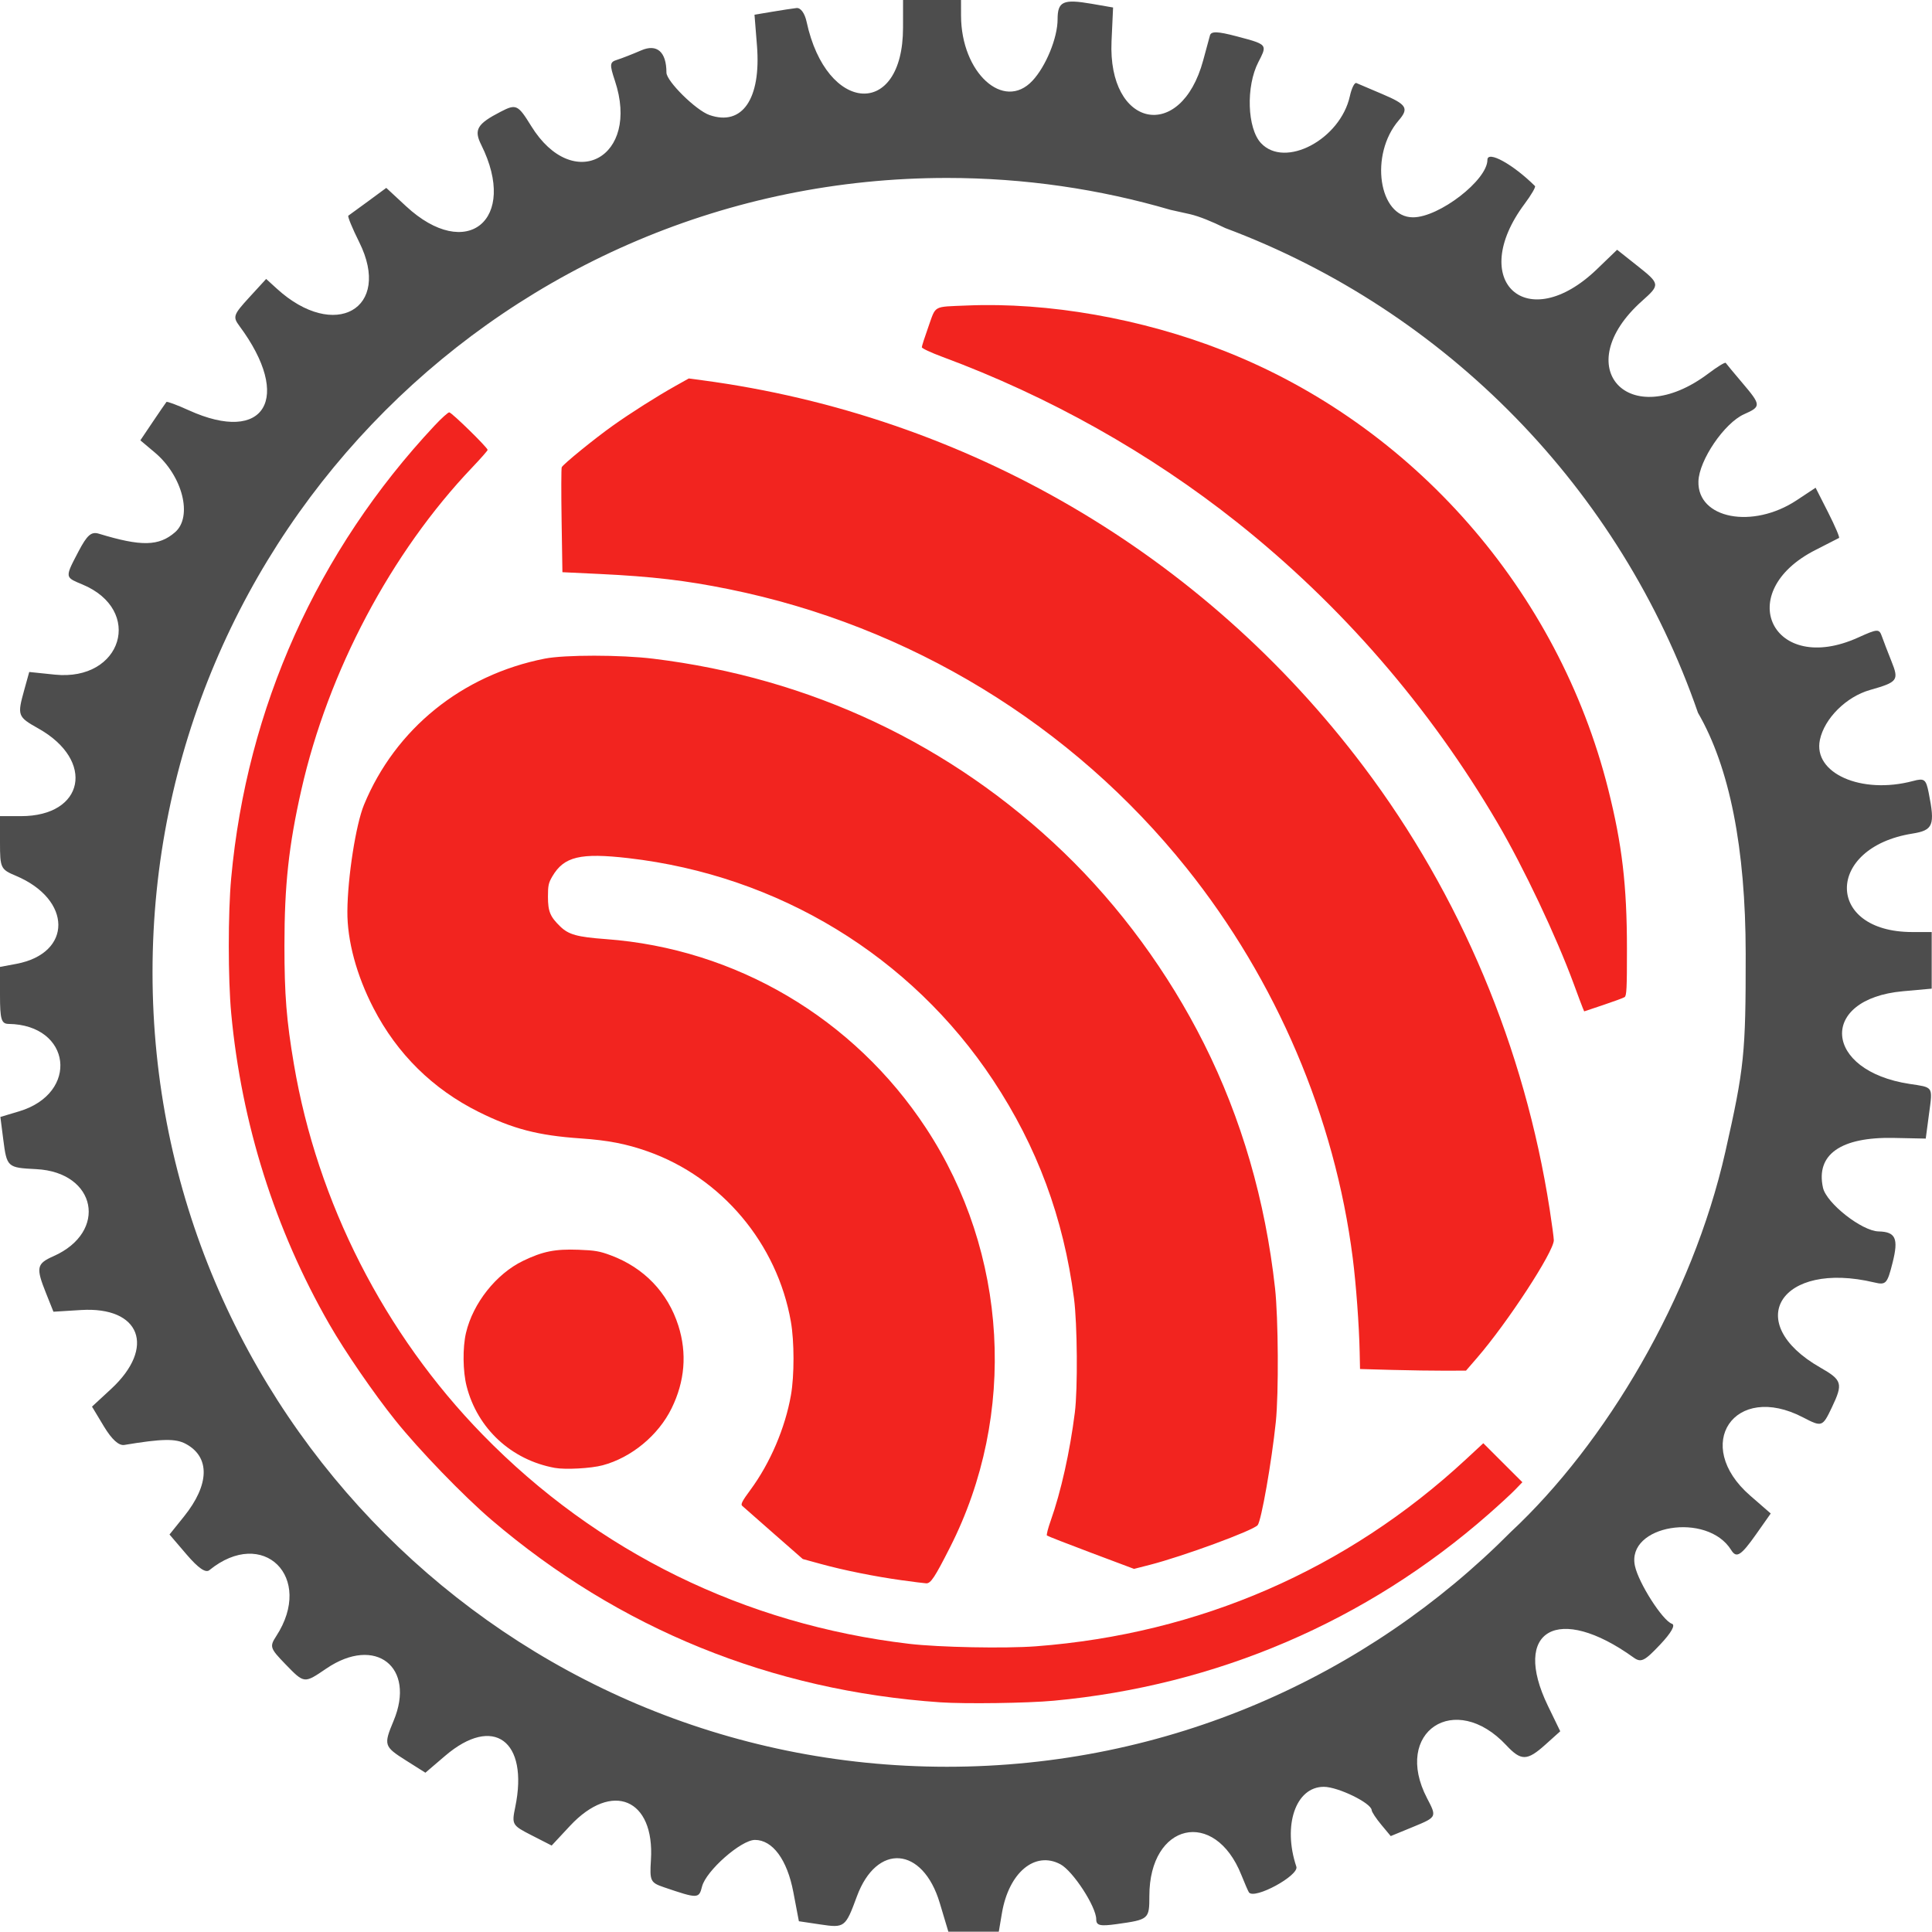
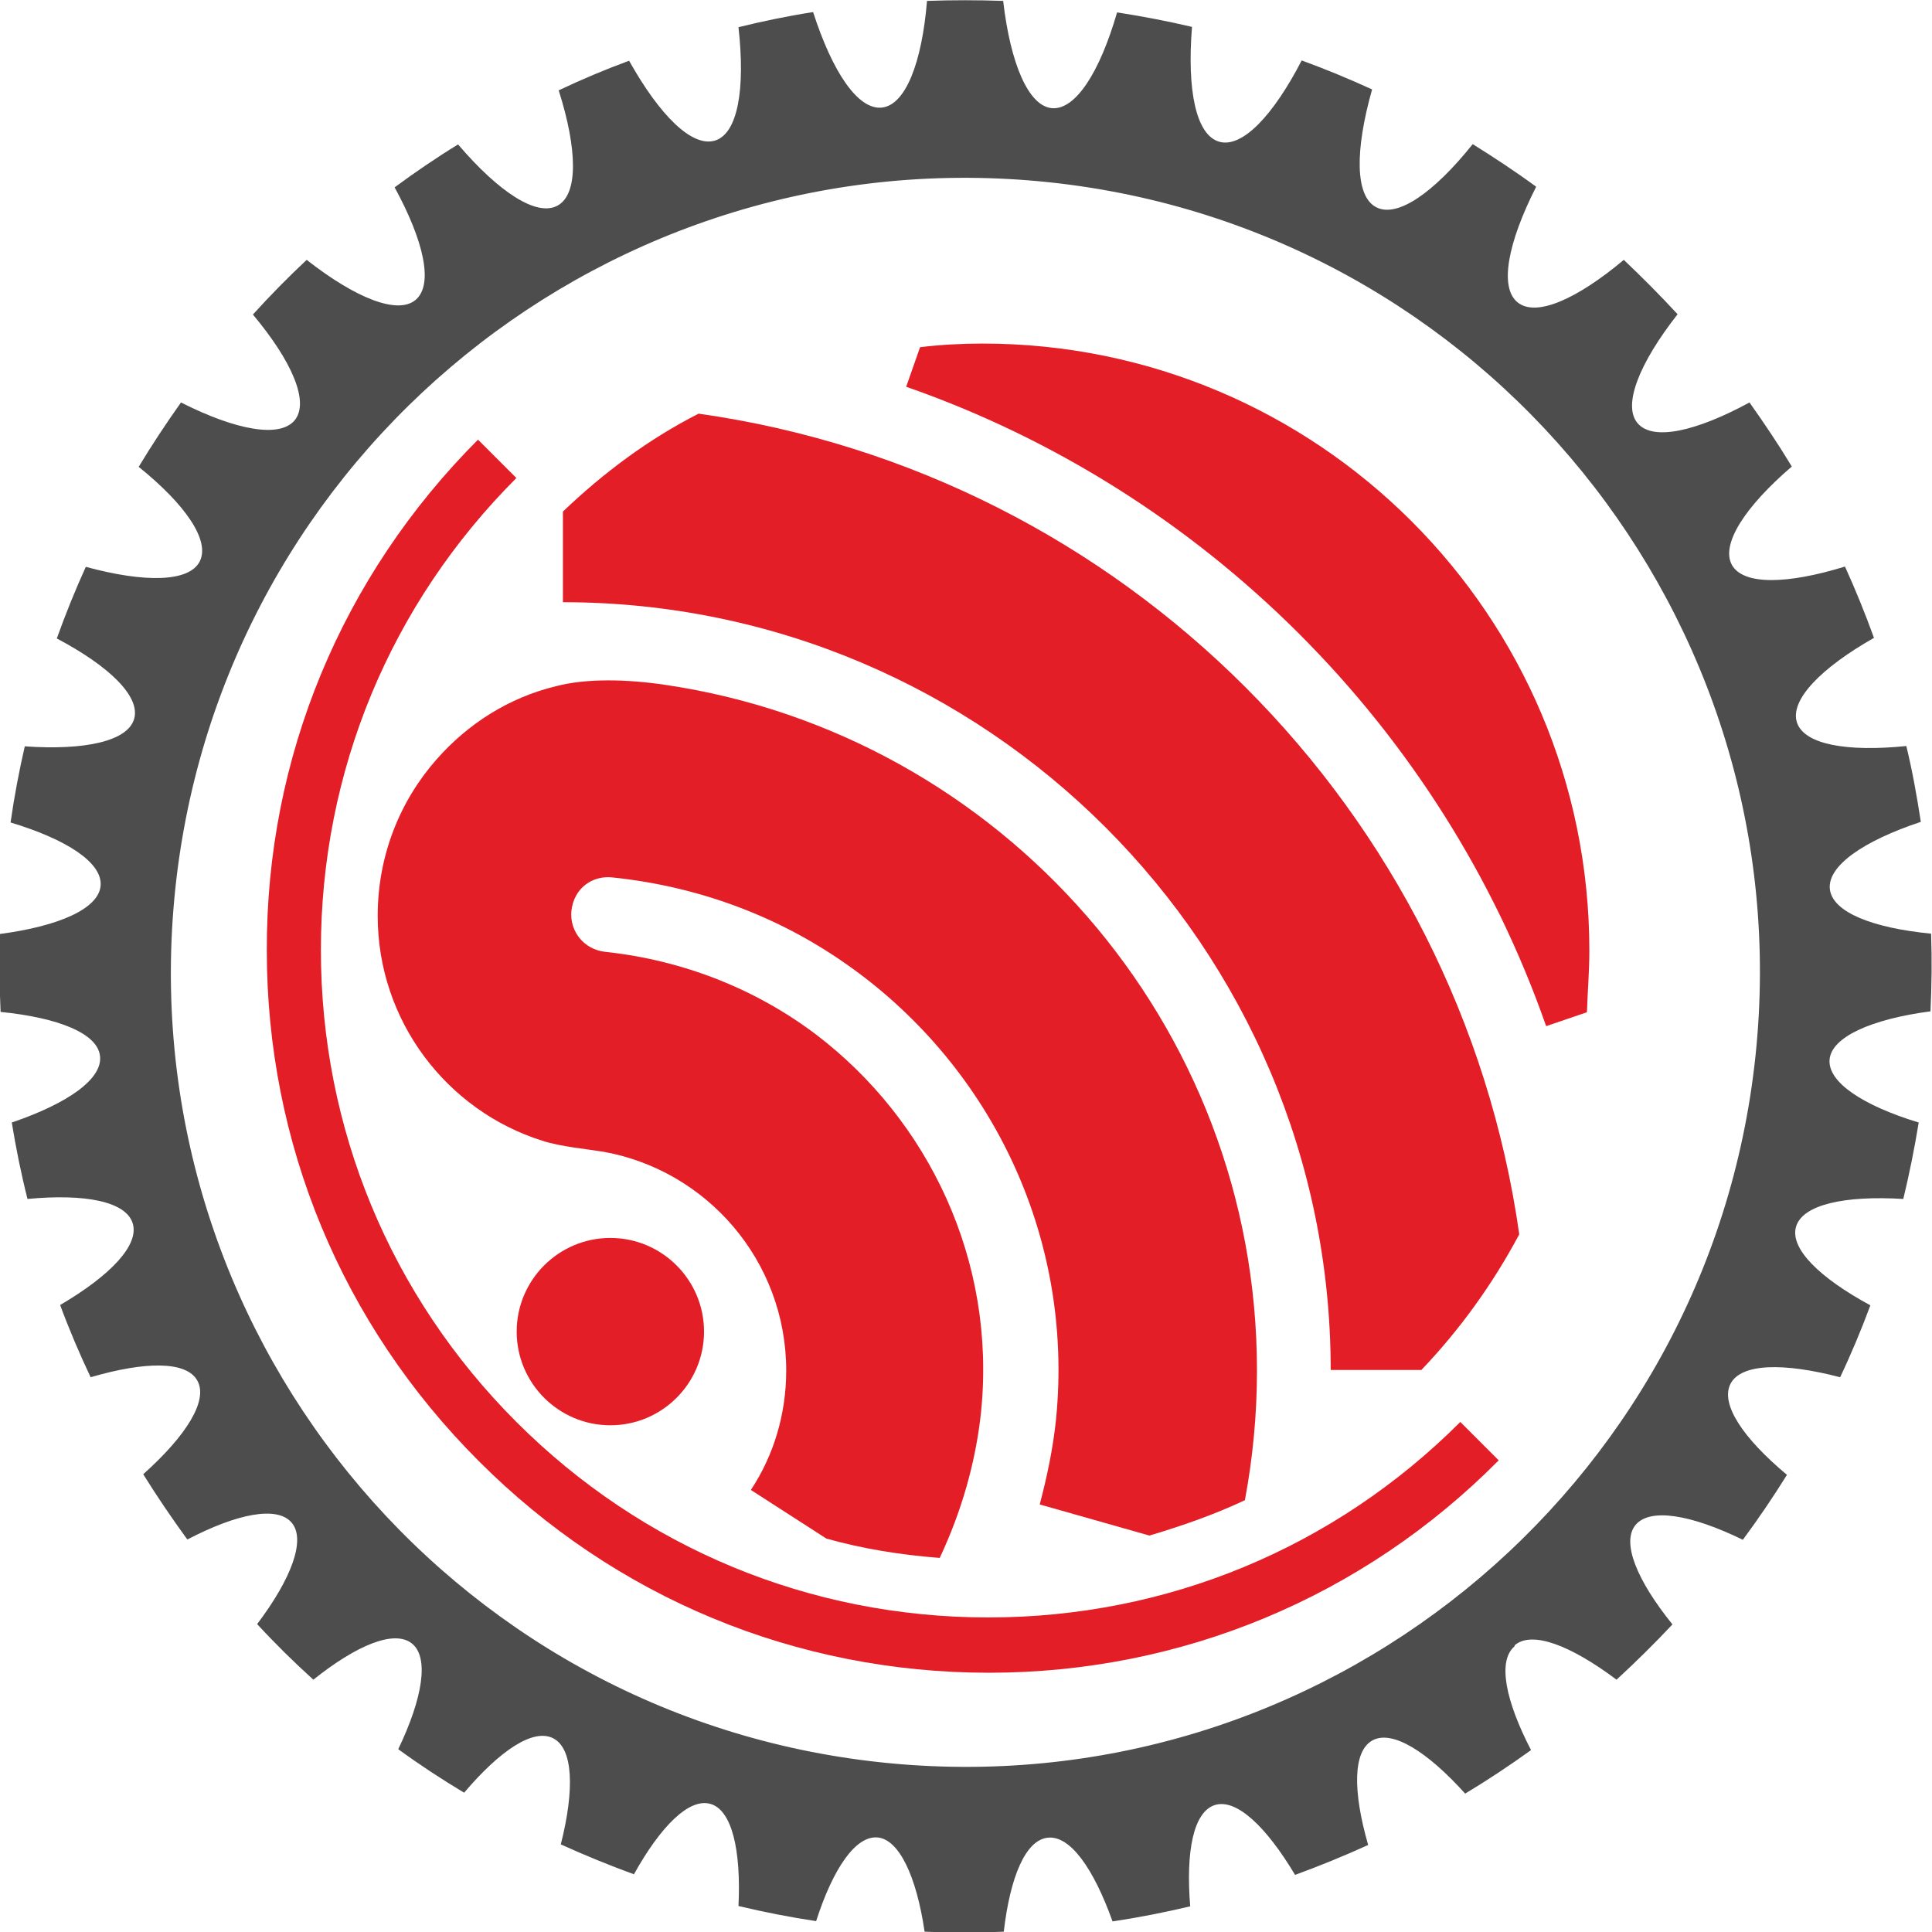
- <svg xmlns="http://www.w3.org/2000/svg" width="76" height="76" viewBox="0 0 76 76" fill="none">
-   <path fill-rule="evenodd" clip-rule="evenodd" d="M31.729 0.855C32.509 4.487 35.521 4.676 35.523 1.092L35.524 0H36.664H37.804L37.805 0.617C37.809 2.86 39.479 4.385 40.611 3.179C41.141 2.615 41.603 1.488 41.603 0.76C41.603 0.056 41.821 -0.044 42.932 0.147L43.786 0.295L43.725 1.62C43.57 5.025 46.449 5.628 47.33 2.375C47.443 1.957 47.563 1.514 47.597 1.392C47.644 1.223 47.902 1.232 48.64 1.427C49.343 1.612 49.641 1.69 49.7 1.853C49.744 1.975 49.655 2.145 49.5 2.444C49.007 3.398 49.061 5.049 49.604 5.63C50.548 6.639 52.726 5.486 53.101 3.779C53.17 3.466 53.285 3.235 53.357 3.267C53.43 3.299 53.892 3.495 54.384 3.704C55.338 4.109 55.431 4.259 55.023 4.734C53.866 6.079 54.229 8.549 55.585 8.549C56.614 8.549 58.511 7.084 58.511 6.289C58.511 5.907 59.516 6.46 60.382 7.318C60.419 7.354 60.237 7.667 59.978 8.014C57.694 11.07 60.076 13.23 62.819 10.59L63.613 9.825L64.386 10.438C65.31 11.169 65.314 11.197 64.597 11.836C61.673 14.441 64.074 17.055 67.214 14.685C67.56 14.423 67.863 14.239 67.886 14.276C67.91 14.313 68.203 14.666 68.539 15.062C69.283 15.939 69.286 15.994 68.609 16.294C67.834 16.637 66.835 18.105 66.812 18.936C66.77 20.408 68.945 20.825 70.678 19.678L71.421 19.186L71.913 20.155C72.183 20.688 72.377 21.141 72.343 21.161C72.31 21.181 71.898 21.392 71.428 21.629C68.123 23.296 69.727 26.608 73.099 25.077C73.861 24.732 73.922 24.729 74.029 25.034C74.092 25.214 74.262 25.654 74.405 26.012C74.707 26.763 74.656 26.831 73.558 27.143C72.625 27.409 71.77 28.259 71.591 29.1C71.31 30.417 73.222 31.264 75.252 30.723C75.699 30.603 75.763 30.651 75.869 31.181C76.126 32.467 76.049 32.66 75.226 32.792C71.797 33.34 71.793 36.664 75.222 36.664H75.988V37.777V38.891L74.856 38.993C71.521 39.296 71.727 42.125 75.122 42.639C75.572 42.707 75.799 42.729 75.898 42.853C76.007 42.99 75.959 43.251 75.88 43.839L75.754 44.789L74.494 44.763C72.412 44.721 71.424 45.415 71.711 46.72C71.844 47.329 73.239 48.426 73.898 48.441C74.571 48.457 74.689 48.718 74.451 49.664C74.24 50.503 74.19 50.558 73.729 50.448C70.048 49.572 68.497 52.021 71.607 53.797C72.472 54.291 72.509 54.423 72.058 55.37C71.694 56.134 71.668 56.143 70.928 55.757C68.23 54.35 66.549 56.834 68.847 58.833L69.656 59.537L69.081 60.354C68.488 61.194 68.308 61.31 68.102 60.977C67.164 59.459 63.963 59.988 64.315 61.603C64.464 62.284 65.405 63.753 65.77 63.875C65.917 63.924 65.741 64.234 65.301 64.699C64.689 65.347 64.553 65.413 64.261 65.203C61.295 63.069 59.443 64.116 60.893 67.108L61.376 68.104L60.795 68.626C60.075 69.274 59.838 69.279 59.256 68.656C57.233 66.49 54.777 68.129 56.137 70.738C56.318 71.085 56.415 71.269 56.37 71.407C56.318 71.566 56.079 71.663 55.564 71.875L54.708 72.227L54.336 71.78C54.131 71.534 53.961 71.276 53.958 71.207C53.944 70.927 52.635 70.289 52.074 70.289C50.971 70.289 50.45 71.805 50.995 73.429C51.111 73.776 49.351 74.733 49.131 74.443C49.102 74.404 48.967 74.095 48.831 73.754C47.782 71.12 45.213 71.707 45.213 74.581C45.213 75.496 45.195 75.512 43.93 75.689C43.273 75.781 43.123 75.746 43.123 75.501C43.123 75.006 42.209 73.601 41.714 73.336C40.713 72.801 39.683 73.661 39.413 75.259L39.29 75.988H38.298H37.306L36.967 74.856C36.3 72.628 34.486 72.487 33.707 74.602C33.258 75.822 33.226 75.847 32.263 75.702L31.426 75.577L31.208 74.431C30.966 73.156 30.394 72.378 29.698 72.378C29.151 72.378 27.771 73.595 27.616 74.213C27.495 74.693 27.452 74.694 26.121 74.241C25.584 74.058 25.554 73.994 25.606 73.165C25.758 70.755 24.079 70.049 22.422 71.825L21.701 72.599L20.912 72.196C20.144 71.804 20.126 71.774 20.268 71.088C20.809 68.469 19.408 67.445 17.508 69.072L16.734 69.734L15.966 69.249C15.103 68.704 15.085 68.646 15.482 67.695C16.368 65.575 14.768 64.327 12.841 65.634C12.402 65.932 12.186 66.083 11.986 66.063C11.784 66.043 11.599 65.848 11.217 65.454C10.621 64.838 10.599 64.772 10.866 64.362C12.374 62.044 10.35 60.046 8.236 61.766C8.089 61.886 7.802 61.688 7.344 61.154L6.668 60.364L7.237 59.656C8.247 58.4 8.272 57.314 7.304 56.796C6.908 56.584 6.372 56.593 4.892 56.84C4.675 56.877 4.398 56.626 4.089 56.114L3.619 55.333L4.372 54.637C6.138 53.002 5.523 51.389 3.188 51.533L2.102 51.6L1.811 50.872C1.407 49.863 1.438 49.711 2.101 49.417C4.262 48.461 3.798 46.11 1.425 45.991C0.285 45.934 0.269 45.919 0.127 44.813L0.015 43.938L0.75 43.718C3.136 43.004 2.809 40.309 0.332 40.278C0.054 40.274 0 40.092 0 39.155V38.036L0.642 37.916C2.858 37.5 2.843 35.381 0.617 34.448C0.027 34.201 0 34.143 0 33.147V32.105H0.827C3.321 32.105 3.756 29.919 1.512 28.658C0.689 28.196 0.673 28.151 0.956 27.132L1.15 26.434L2.155 26.538C4.81 26.812 5.666 23.996 3.234 22.988C2.938 22.865 2.769 22.799 2.717 22.681C2.648 22.525 2.78 22.279 3.086 21.696C3.43 21.042 3.59 20.903 3.894 20.996C5.558 21.503 6.25 21.49 6.886 20.937C7.589 20.326 7.183 18.72 6.092 17.802L5.521 17.322L6.012 16.592C6.282 16.191 6.523 15.84 6.548 15.812C6.572 15.784 6.968 15.931 7.428 16.14C10.422 17.498 11.524 15.657 9.415 12.819C9.152 12.464 9.18 12.381 9.8 11.704L10.47 10.973L10.887 11.353C13.161 13.432 15.438 12.149 14.131 9.526C13.858 8.978 13.665 8.509 13.703 8.484C13.742 8.459 14.093 8.203 14.484 7.915L15.195 7.391L15.973 8.112C18.356 10.322 20.402 8.65 18.93 5.697C18.633 5.102 18.766 4.874 19.697 4.394C20.303 4.08 20.375 4.114 20.896 4.958C22.548 7.635 25.198 6.199 24.188 3.174C23.974 2.532 23.983 2.442 24.274 2.353C24.454 2.297 24.881 2.13 25.223 1.982C25.843 1.712 26.216 2.04 26.216 2.855C26.216 3.194 27.377 4.34 27.909 4.525C29.2 4.975 29.945 3.886 29.777 1.793L29.68 0.579L30.37 0.463C30.749 0.399 31.183 0.333 31.333 0.316C31.495 0.298 31.656 0.518 31.729 0.855ZM48.198 8.971C56.894 12.224 63.753 19.241 66.794 28.039C68.037 30.182 68.668 33.358 68.671 37.519C68.674 41.449 68.617 42.003 67.871 45.308C66.574 51.059 63.16 56.786 59.431 60.263C53.769 65.968 45.922 69.5 37.25 69.5C19.991 69.5 6 55.509 6 38.25C6 20.991 19.991 7 37.25 7C40.303 7 43.253 7.438 46.041 8.254C46.483 8.351 46.778 8.417 46.827 8.429C47.188 8.516 47.67 8.712 48.198 8.971Z" fill="#4D4D4D" />
-   <path d="M36.989 66.965C30.341 66.508 24.35 64.073 19.332 59.786C18.237 58.851 16.484 57.037 15.554 55.876C14.708 54.822 13.57 53.165 12.953 52.089C10.813 48.359 9.5 44.197 9.095 39.86C8.969 38.512 8.968 35.915 9.094 34.547C9.709 27.839 12.481 21.67 17.095 16.742C17.364 16.455 17.623 16.221 17.672 16.221C17.766 16.221 19.182 17.606 19.182 17.698C19.182 17.727 18.908 18.039 18.572 18.392C15.382 21.742 12.91 26.409 11.854 31.072C11.358 33.261 11.189 34.823 11.189 37.202C11.189 39.134 11.269 40.139 11.562 41.866C12.482 47.297 15.12 52.474 18.988 56.438C23.49 61.053 29.295 63.9 35.756 64.663C36.934 64.802 39.536 64.853 40.753 64.761C47.176 64.273 52.986 61.746 57.665 57.408L58.35 56.773L59.118 57.54L59.886 58.307L59.603 58.6C59.447 58.762 58.976 59.196 58.555 59.565C53.76 63.776 47.858 66.308 41.449 66.902C40.423 66.998 37.964 67.032 36.989 66.965H36.989ZM35.471 62.163C34.416 62.017 33.194 61.771 32.291 61.523L31.579 61.328L30.425 60.317C29.791 59.762 29.236 59.273 29.193 59.233C29.131 59.174 29.199 59.042 29.518 58.61C30.296 57.557 30.887 56.173 31.114 54.879C31.249 54.111 31.248 52.768 31.111 51.99C30.573 48.917 28.387 46.319 25.476 45.292C24.633 44.995 23.916 44.856 22.837 44.782C21.168 44.667 20.178 44.41 18.834 43.742C17.027 42.843 15.624 41.461 14.693 39.66C14.024 38.367 13.655 36.998 13.665 35.843C13.675 34.503 13.999 32.434 14.319 31.658C15.552 28.672 18.173 26.551 21.428 25.909C22.214 25.754 24.417 25.755 25.698 25.912C31.891 26.669 37.421 29.278 41.842 33.529C44.044 35.647 45.961 38.259 47.364 41.058C48.837 43.994 49.775 47.223 50.157 50.675C50.287 51.856 50.304 54.814 50.187 55.94C50.023 57.511 49.617 59.823 49.473 59.996C49.298 60.207 46.539 61.222 45.228 61.558L44.61 61.716L42.919 61.081C41.989 60.731 41.208 60.427 41.184 60.404C41.159 60.382 41.225 60.121 41.33 59.826C41.736 58.682 42.088 57.105 42.282 55.56C42.399 54.629 42.38 52.084 42.248 51.073C41.835 47.904 40.798 45.107 39.063 42.488C35.832 37.608 30.621 34.437 24.718 33.757C22.83 33.54 22.187 33.694 21.73 34.471C21.577 34.73 21.555 34.835 21.555 35.274C21.556 35.856 21.64 36.059 22.039 36.446C22.369 36.766 22.708 36.86 23.832 36.942C28.945 37.317 33.586 40.056 36.426 44.375C39.658 49.29 40.023 55.647 37.371 60.869C36.768 62.057 36.612 62.292 36.435 62.284C36.357 62.28 35.924 62.226 35.471 62.163H35.471ZM21.824 57.743C20.114 57.431 18.782 56.197 18.356 54.532C18.206 53.948 18.195 53.014 18.331 52.432C18.605 51.264 19.52 50.109 20.576 49.599C21.351 49.225 21.836 49.128 22.756 49.162C23.404 49.186 23.591 49.218 24.028 49.382C25.334 49.869 26.268 50.842 26.685 52.148C27.031 53.236 26.941 54.339 26.418 55.402C25.895 56.466 24.837 57.339 23.705 57.641C23.247 57.764 22.237 57.818 21.824 57.743ZM54.765 53.889L53.5 53.854L53.486 53.191C53.464 52.13 53.345 50.52 53.213 49.484C52.508 43.955 50.209 38.56 46.675 34.145C42.161 28.505 35.782 24.619 28.667 23.176C26.978 22.833 25.656 22.678 23.579 22.578L22.124 22.509L22.092 20.486C22.075 19.374 22.077 18.427 22.097 18.381C22.148 18.264 23.378 17.263 24.106 16.745C24.82 16.237 25.829 15.598 26.57 15.182L27.095 14.888L27.614 14.957C38.022 16.344 47.328 21.778 53.641 30.155C57.45 35.21 59.973 41.214 60.96 47.57C61.049 48.146 61.123 48.694 61.123 48.788C61.123 49.24 59.303 52.028 58.103 53.415L57.669 53.917L56.849 53.92C56.399 53.922 55.461 53.907 54.765 53.889L54.765 53.889ZM62.26 39.647C62.228 39.571 62.071 39.153 61.912 38.718C61.218 36.832 59.94 34.131 58.906 32.367C56.228 27.802 52.764 23.804 48.661 20.544C45.227 17.816 41.265 15.592 37.069 14.037C36.623 13.872 36.262 13.703 36.262 13.659C36.262 13.616 36.379 13.251 36.522 12.85C36.826 11.997 36.685 12.075 38.033 12.018C41.233 11.882 44.912 12.529 48.136 13.795C55.589 16.72 61.301 23.236 63.264 31.051C63.81 33.222 63.999 34.833 64 37.315C64.001 38.892 63.987 39.174 63.906 39.225C63.854 39.258 63.475 39.398 63.065 39.535L62.318 39.785L62.26 39.647Z" fill="#F2241F" />
+ <svg xmlns="http://www.w3.org/2000/svg" id="Layer_2" data-name="Layer 2" viewBox="0 0 63.94 63.93">
+   <defs>
+     <style>
+       .cls-1 {
+         fill: #4d4d4d;
+         fill-rule: evenodd;
+       }
+ 
+       .cls-2 {
+         fill: #e41e27;
+       }
+     </style>
+   </defs>
+   <g id="Layer_1-2" data-name="Layer 1">
+     <path class="cls-1" d="M50.13,54.45c.57-.49,1.85,0,3.37,1.14.64-.59,1.26-1.2,1.85-1.83-1.17-1.45-1.69-2.7-1.23-3.28.47-.59,1.84-.36,3.56.48.51-.69,1-1.41,1.46-2.15-1.45-1.21-2.21-2.34-1.87-3.01.35-.68,1.75-.71,3.63-.22.37-.78.7-1.57,1-2.38-1.68-.91-2.67-1.88-2.46-2.6.21-.73,1.6-1.04,3.55-.92.2-.83.37-1.67.51-2.53-1.84-.56-3.01-1.33-2.95-2.08s1.38-1.34,3.34-1.6c.04-.86.05-1.72.02-2.57-1.94-.19-3.26-.71-3.35-1.47-.09-.77,1.11-1.6,3.01-2.23-.13-.85-.28-1.69-.48-2.51-1.97.2-3.38-.05-3.62-.78-.24-.74.79-1.8,2.55-2.8-.29-.8-.61-1.59-.96-2.36-1.91.59-3.36.62-3.74-.05-.38-.68.43-1.93,1.98-3.26-.44-.73-.91-1.43-1.4-2.12-1.77.96-3.19,1.28-3.7.69s.05-1.99,1.32-3.61c-.57-.62-1.17-1.22-1.78-1.8-1.55,1.3-2.9,1.9-3.51,1.41-.62-.49-.33-1.98.61-3.83-.68-.5-1.38-.96-2.1-1.41-1.28,1.6-2.49,2.45-3.19,2.09-.71-.36-.71-1.89-.14-3.9-.76-.35-1.54-.67-2.33-.96-.94,1.82-1.97,2.91-2.73,2.69-.77-.22-1.07-1.71-.9-3.8-.81-.19-1.64-.35-2.48-.48-.57,1.97-1.37,3.23-2.15,3.17s-1.38-1.47-1.62-3.55c-.85-.03-1.69-.03-2.52,0-.17,2.05-.71,3.44-1.49,3.53-.79.09-1.64-1.17-2.28-3.16-.84.13-1.66.3-2.47.5.23,2.04-.02,3.51-.77,3.75-.76.24-1.83-.82-2.85-2.64-.79.29-1.57.62-2.33.98.62,1.95.65,3.43-.03,3.81-.69.39-1.95-.44-3.3-2.02-.72.44-1.42.92-2.1,1.42.97,1.78,1.29,3.21.7,3.72s-1.99-.05-3.61-1.32c-.62.58-1.21,1.18-1.78,1.81,1.29,1.54,1.87,2.88,1.39,3.49-.49.61-1.95.34-3.77-.58-.49.69-.96,1.4-1.4,2.13,1.55,1.25,2.37,2.44,2.02,3.13-.35.69-1.82.71-3.77.18-.35.77-.67,1.56-.96,2.37,1.74.92,2.77,1.92,2.56,2.66-.21.74-1.63,1.05-3.62.91-.19.83-.35,1.67-.47,2.52,1.86.56,3.04,1.33,2.98,2.09s-1.37,1.34-3.33,1.6c-.03.87-.02,1.72.02,2.58,1.91.19,3.21.71,3.29,1.46.09.76-1.07,1.57-2.92,2.2.14.86.31,1.7.52,2.53,1.9-.18,3.25.08,3.48.8.23.72-.73,1.73-2.4,2.71.3.81.64,1.61,1.01,2.39,1.81-.53,3.17-.54,3.53.11.37.66-.37,1.83-1.79,3.1.46.74.95,1.46,1.46,2.16,1.65-.86,2.97-1.12,3.45-.56s0,1.85-1.14,3.36c.59.64,1.21,1.25,1.86,1.84,1.44-1.15,2.68-1.66,3.26-1.2.58.46.36,1.81-.45,3.5.7.51,1.43.99,2.18,1.44,1.19-1.4,2.29-2.14,2.95-1.8.66.34.71,1.69.25,3.51.79.36,1.6.69,2.42.99.89-1.6,1.83-2.53,2.53-2.33.71.2,1.02,1.52.93,3.38.84.2,1.7.37,2.57.5.56-1.74,1.3-2.82,2.02-2.77s1.3,1.28,1.57,3.12c.88.04,1.76.04,2.62,0,.21-1.81.72-3.03,1.45-3.11.74-.09,1.52,1.01,2.15,2.77.87-.13,1.73-.3,2.57-.5-.15-1.83.11-3.12.81-3.35.71-.23,1.7.7,2.66,2.31.82-.3,1.63-.63,2.42-.99-.51-1.77-.51-3.1.14-3.46.65-.36,1.81.36,3.07,1.76.75-.45,1.47-.93,2.18-1.44-.85-1.64-1.11-2.95-.55-3.43ZM29.85,58.39c-14.48-1.16-25.27-13.84-24.11-28.31,1.16-14.48,13.84-25.27,28.31-24.11s25.27,13.84,24.11,28.31c-1.16,14.48-13.84,25.27-28.31,24.11Z" />
+     <g>
+       <path class="cls-2" d="M23.3,44.07c0,1.71-1.39,3.1-3.1,3.1s-3.1-1.39-3.1-3.1,1.39-3.1,3.1-3.1c1.71,0,3.1,1.39,3.1,3.1" />
+       <path class="cls-2" d="M50.28,40.85c-1.99-14.04-13.1-25.17-27.16-27.16-1.67.85-3.16,1.97-4.49,3.24v3c14.02,0,25.41,11.41,25.41,25.41h3c1.27-1.33,2.36-2.84,3.24-4.49" />
+       <path class="cls-2" d="M52.6,31.46c0-11.1-8.99-20.09-20.09-20.09-.69,0-1.39.04-2.06.12l-.46,1.31c9.89,3.45,17.73,11.3,21.18,21.16l1.35-.46c.02-.66.08-1.33.08-2.04" />
+       <path class="cls-2" d="M32.73,55.36c-6.39,0-12.37-2.48-16.89-7.01-4.53-4.53-7.01-10.52-7.01-16.89-.02-6.39,2.48-12.39,6.99-16.91l1.27,1.27c-4.17,4.17-6.47,9.71-6.47,15.62s2.3,11.45,6.47,15.62,9.71,6.47,15.62,6.47,11.45-2.3,15.62-6.47l1.27,1.27c-4.49,4.53-10.5,7.03-16.87,7.03" />
+       <path class="cls-2" d="M32.47,46.71c.5-4.98-1.73-9.63-5.46-12.47-1.97-1.49-4.37-2.46-6.99-2.74-.69-.08-1.17-.67-1.11-1.35.08-.75.69-1.19,1.37-1.11,2.86.3,5.46,1.29,7.66,2.82,4.74,3.28,7.62,8.95,7.01,15.11-.1.97-.3,1.91-.54,2.82l3.63,1.03c1.07-.32,2.14-.69,3.16-1.17.26-1.39.4-2.82.4-4.29,0-11.51-8.5-21.04-19.55-22.69-1.33-.2-2.66-.22-3.65.04-1.57.38-2.92,1.25-3.95,2.42-1.21,1.37-1.95,3.18-1.95,5.18,0,3.49,2.3,6.45,5.44,7.44.6.2,1.51.28,1.97.36h.02c3.45.6,6.09,3.61,6.09,7.25,0,1.45-.42,2.82-1.17,3.95l2.5,1.61c1.21.34,2.46.54,3.75.64.71-1.51,1.19-3.14,1.37-4.84" />
+     </g>
+   </g>
</svg>
